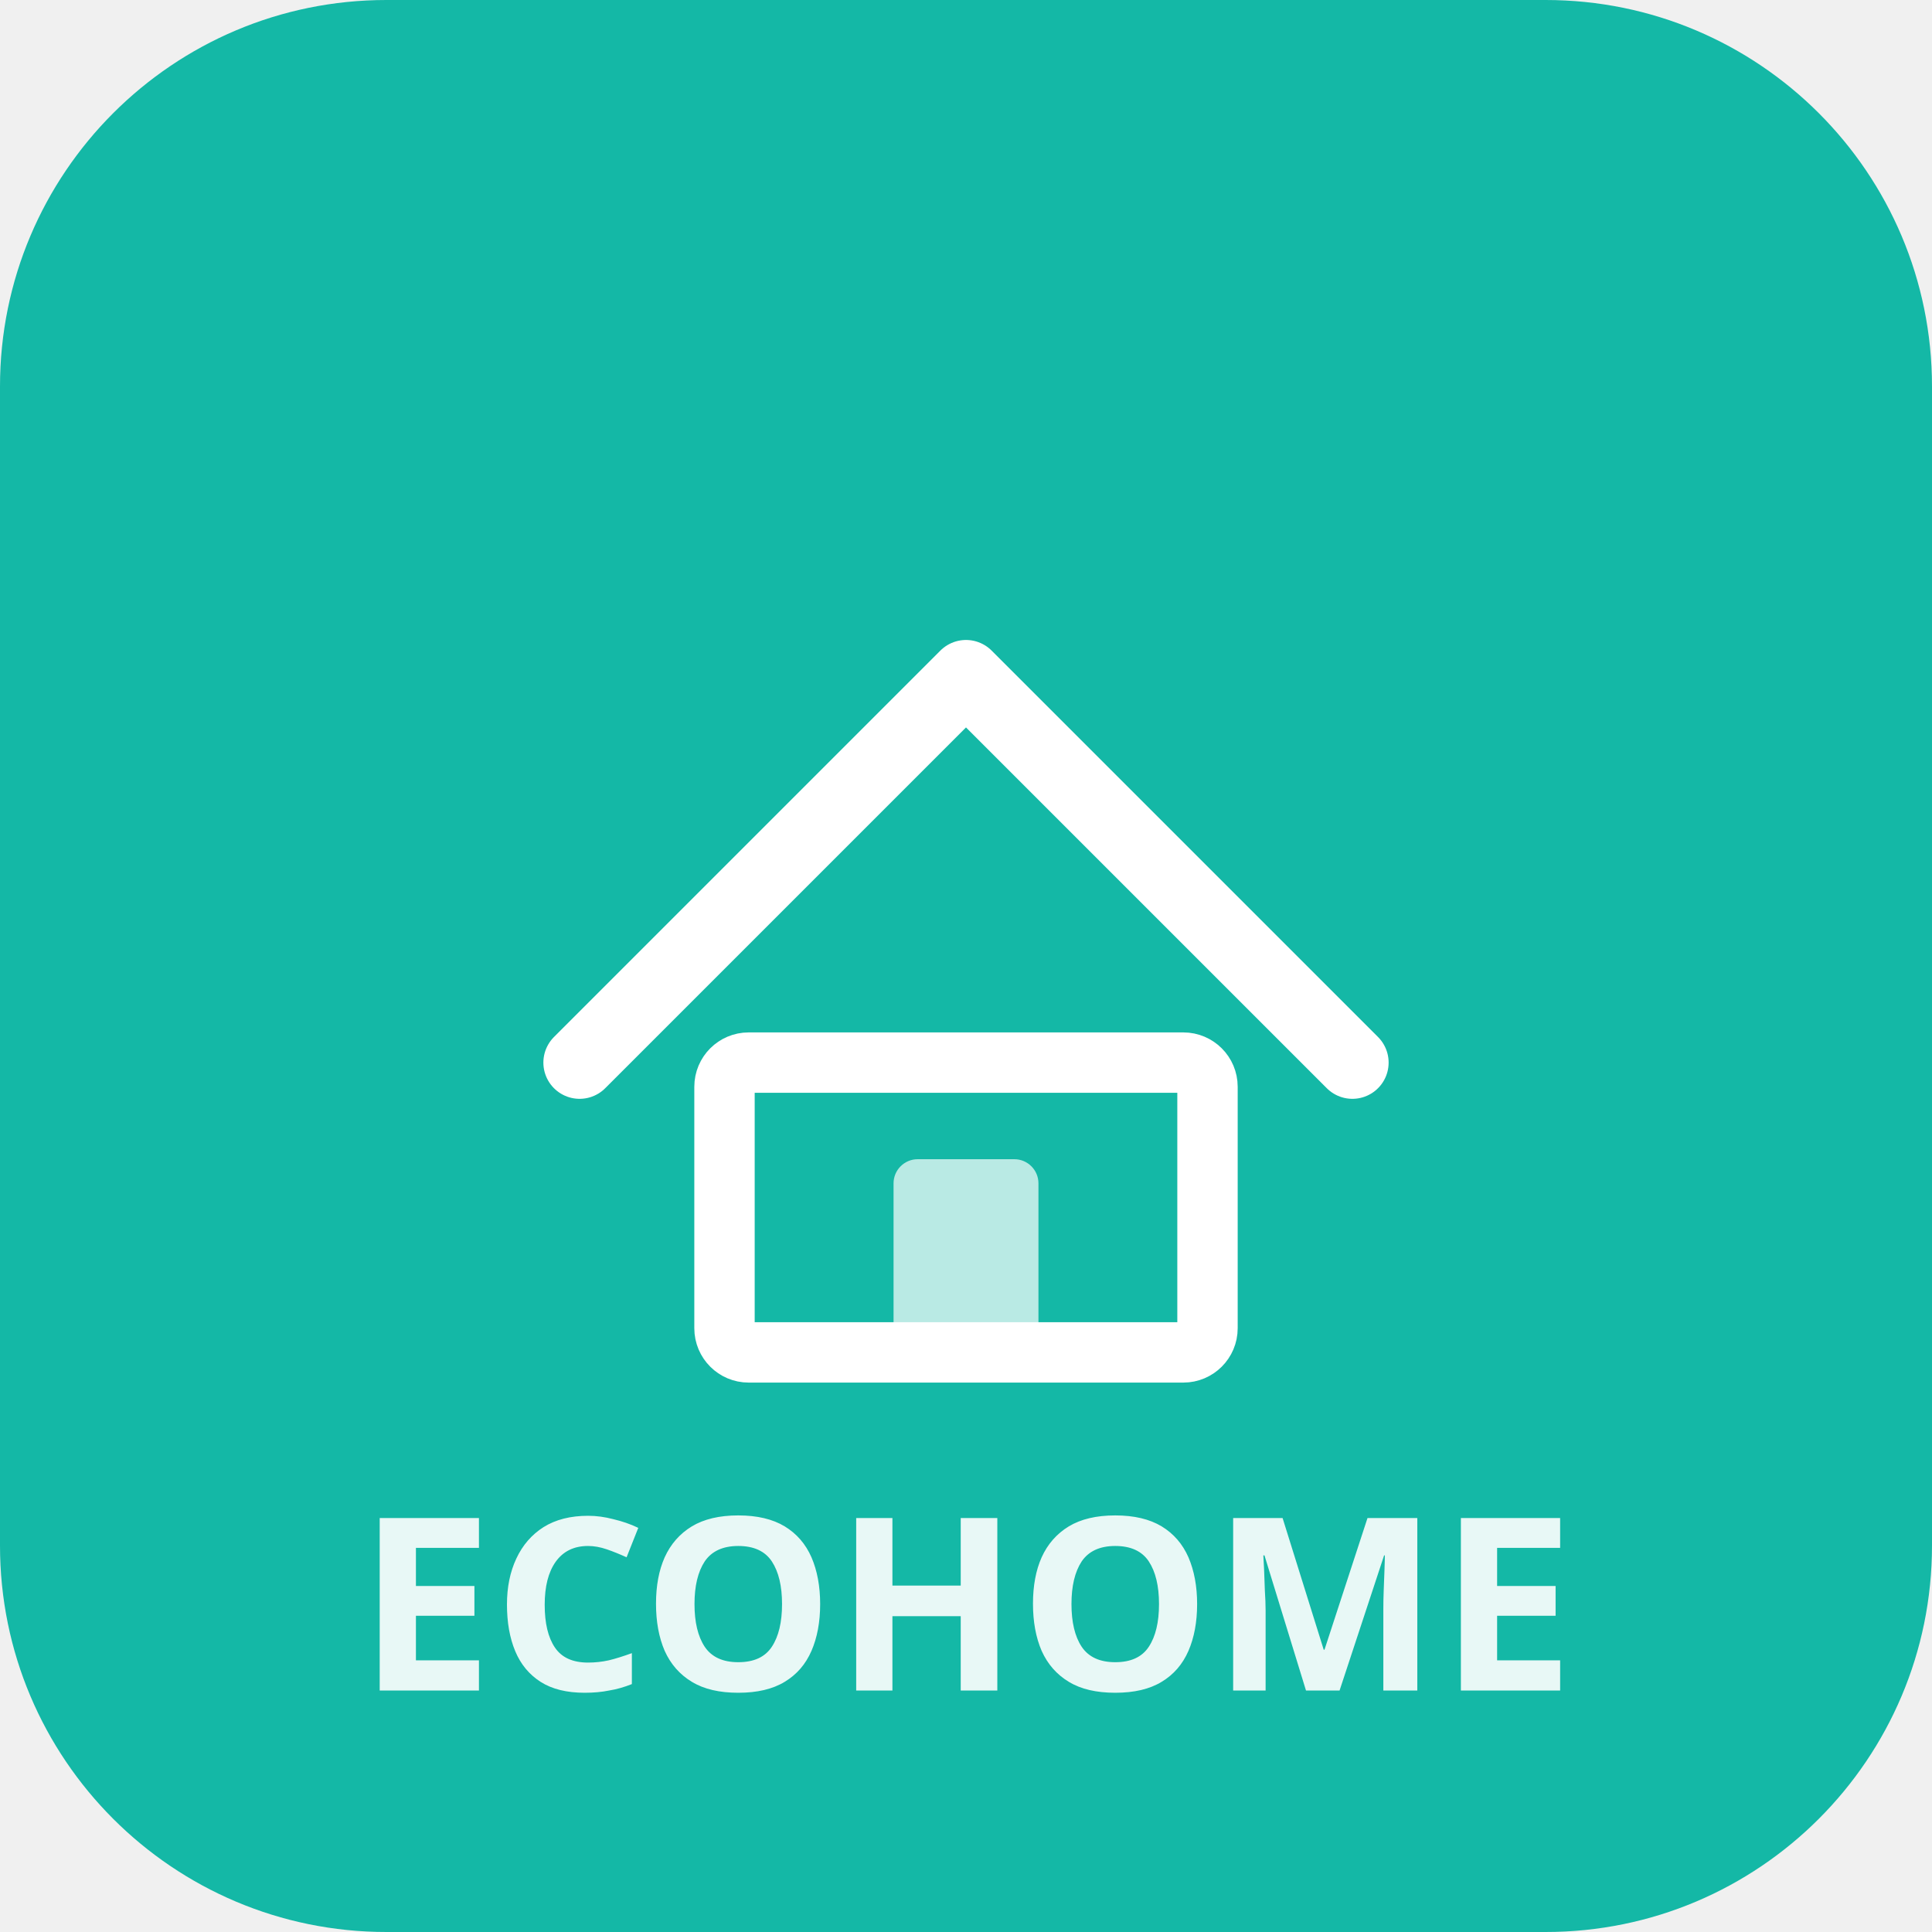
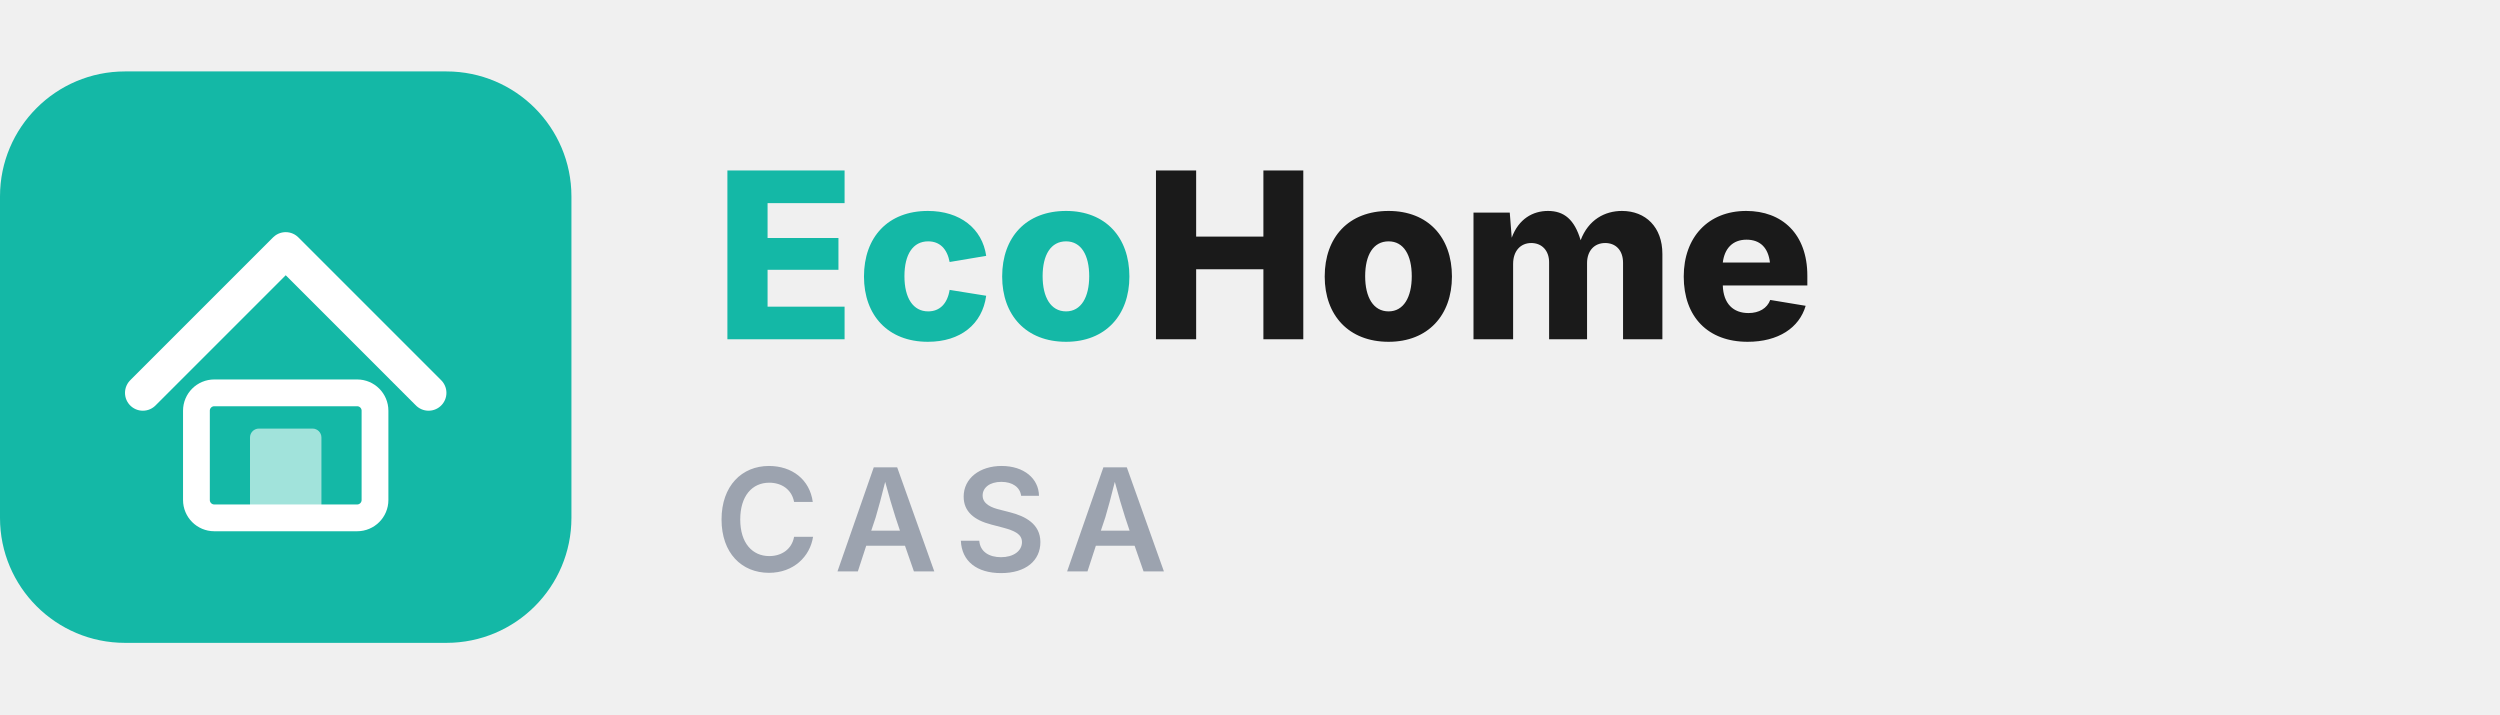
- <svg xmlns="http://www.w3.org/2000/svg" width="80" height="80" viewBox="0 0 80 80" fill="none">
-   <rect width="80" height="80" rx="16" fill="#14B8A6" />
-   <path d="M24 44 L40 28 L56 44" stroke="white" stroke-width="3" stroke-linecap="round" stroke-linejoin="round" fill="none" />
-   <rect x="30" y="44" width="20" height="12" rx="1" stroke="white" stroke-width="2.5" fill="none" />
-   <rect x="37" y="48" width="6" height="8" rx="1" fill="white" opacity="0.7" />
-   <text x="40" y="70" text-anchor="middle" font-family="system-ui" font-size="10" font-weight="700" fill="white" opacity="0.9">ECOHOME</text>
+ <svg xmlns="http://www.w3.org/2000/svg" width="140" height="40" viewBox="0 0 140 40" fill="none">
+   <rect x="0" y="4" width="32" height="32" rx="7" fill="#14B8A6" />
+   <path d="M8 22 L16 14 L24 22" stroke="white" stroke-width="2" stroke-linecap="round" stroke-linejoin="round" fill="none" />
+   <rect x="11" y="22" width="10" height="7" rx="1" stroke="white" stroke-width="1.5" fill="none" />
+   <rect x="14" y="24" width="4" height="5" rx="0.5" fill="white" opacity="0.6" />
+   <text x="40" y="19" font-family="system-ui, -apple-system, sans-serif" font-size="13" font-weight="800" fill="#14B8A6">Eco</text>
+   <text x="64" y="19" font-family="system-ui, -apple-system, sans-serif" font-size="13" font-weight="800" fill="#1A1A1A">Home</text>
+   <text x="40" y="32" font-family="system-ui, -apple-system, sans-serif" font-size="8" font-weight="600" fill="#9CA3AF" letter-spacing="1">CASA</text>
</svg>
